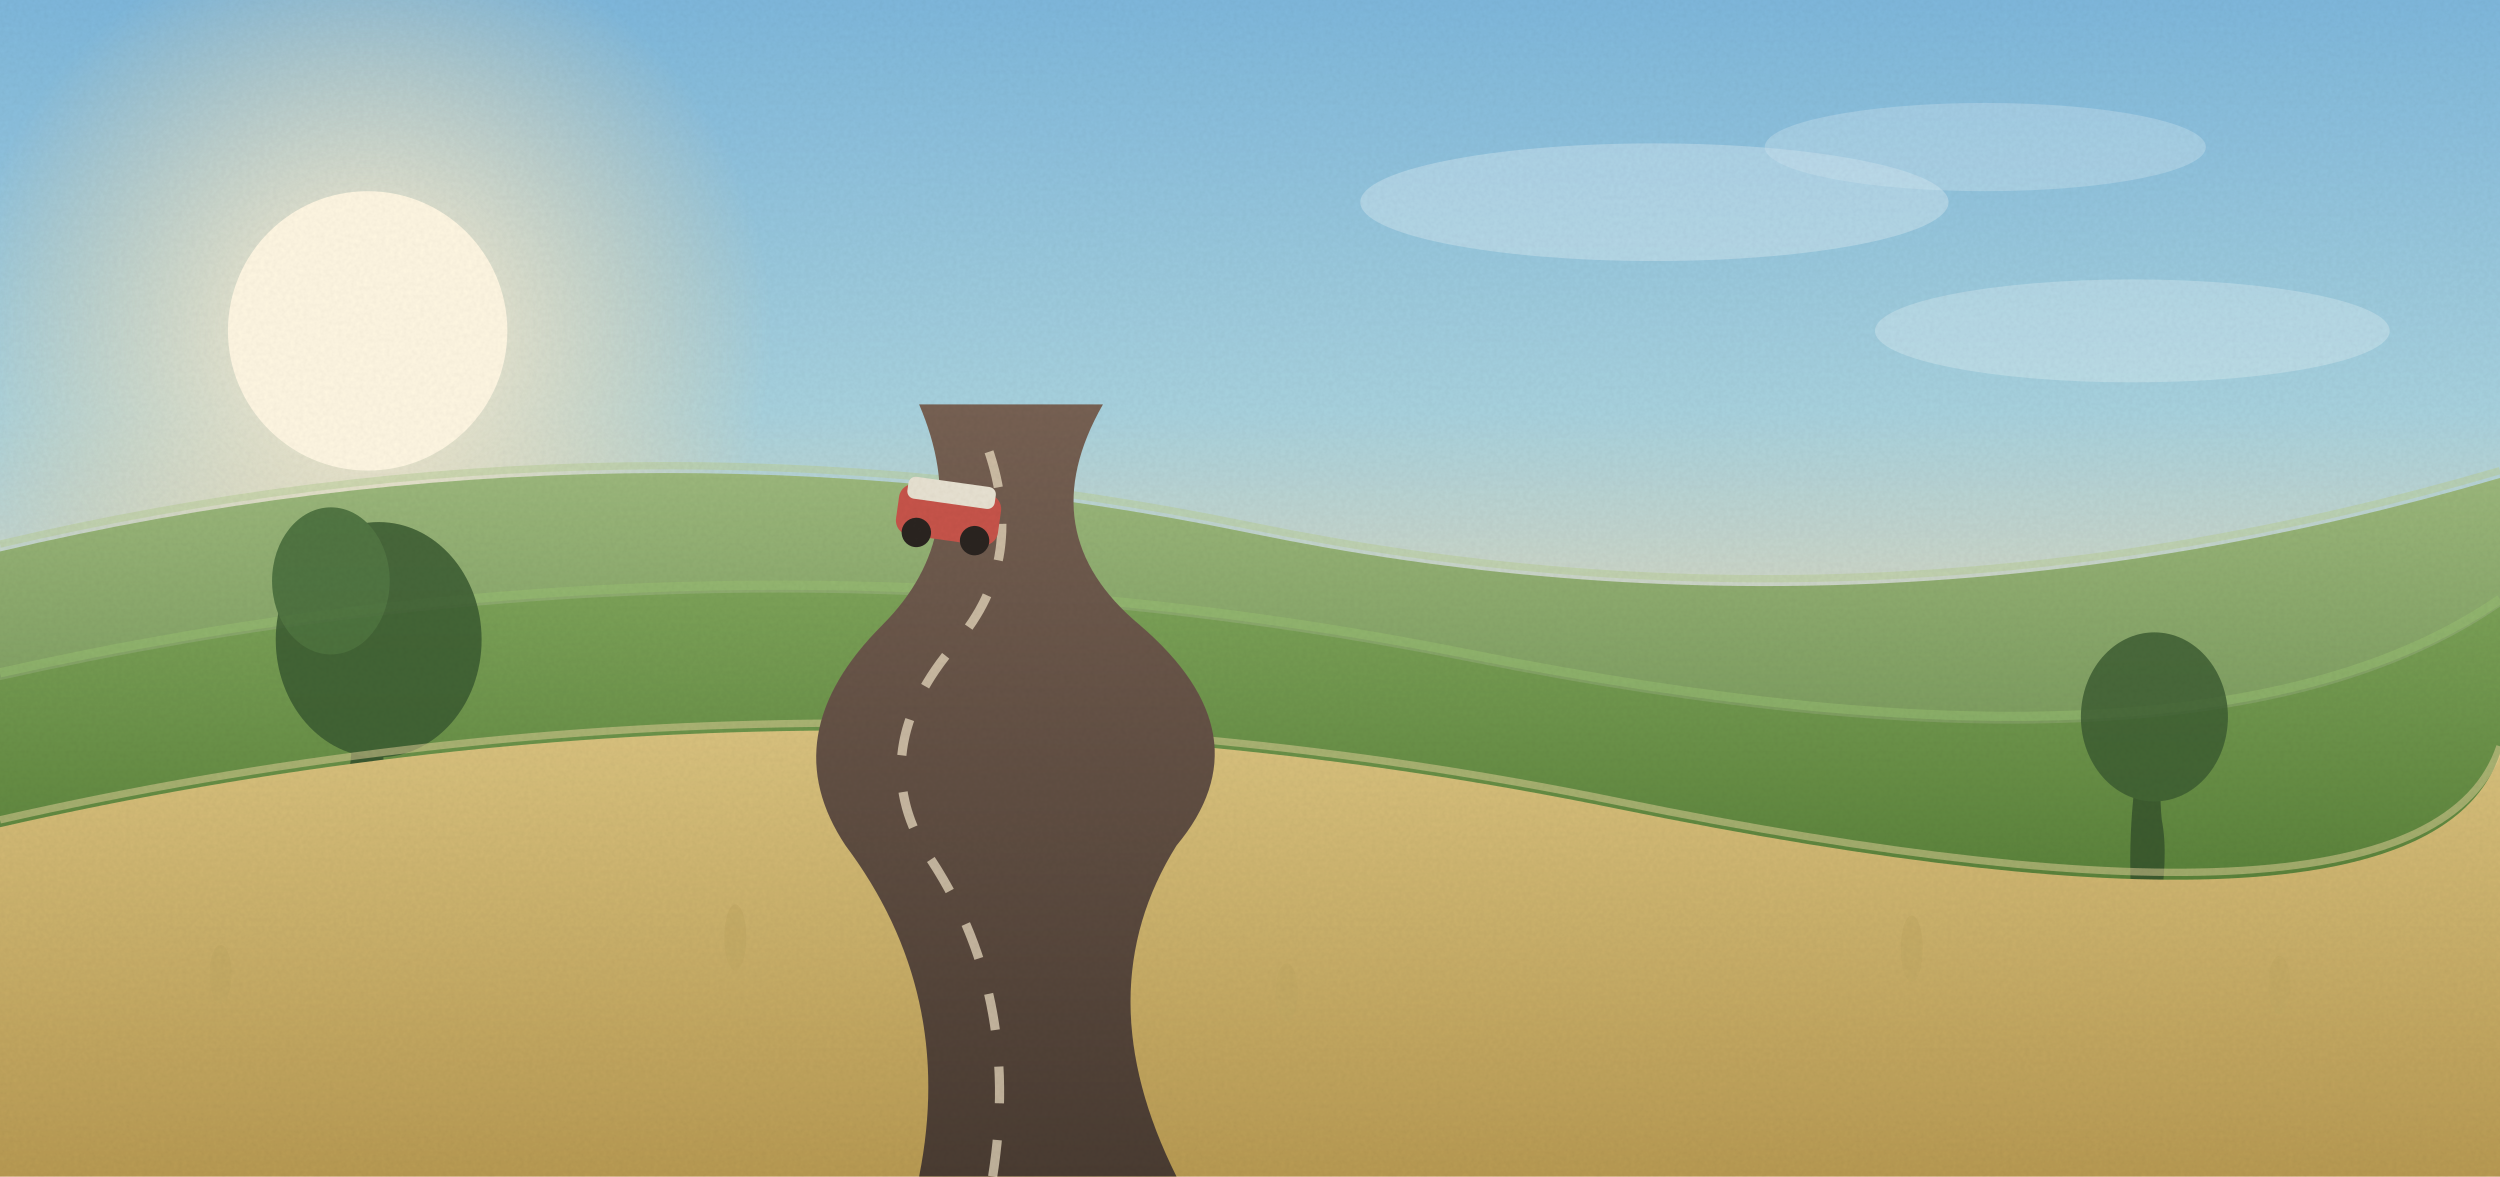
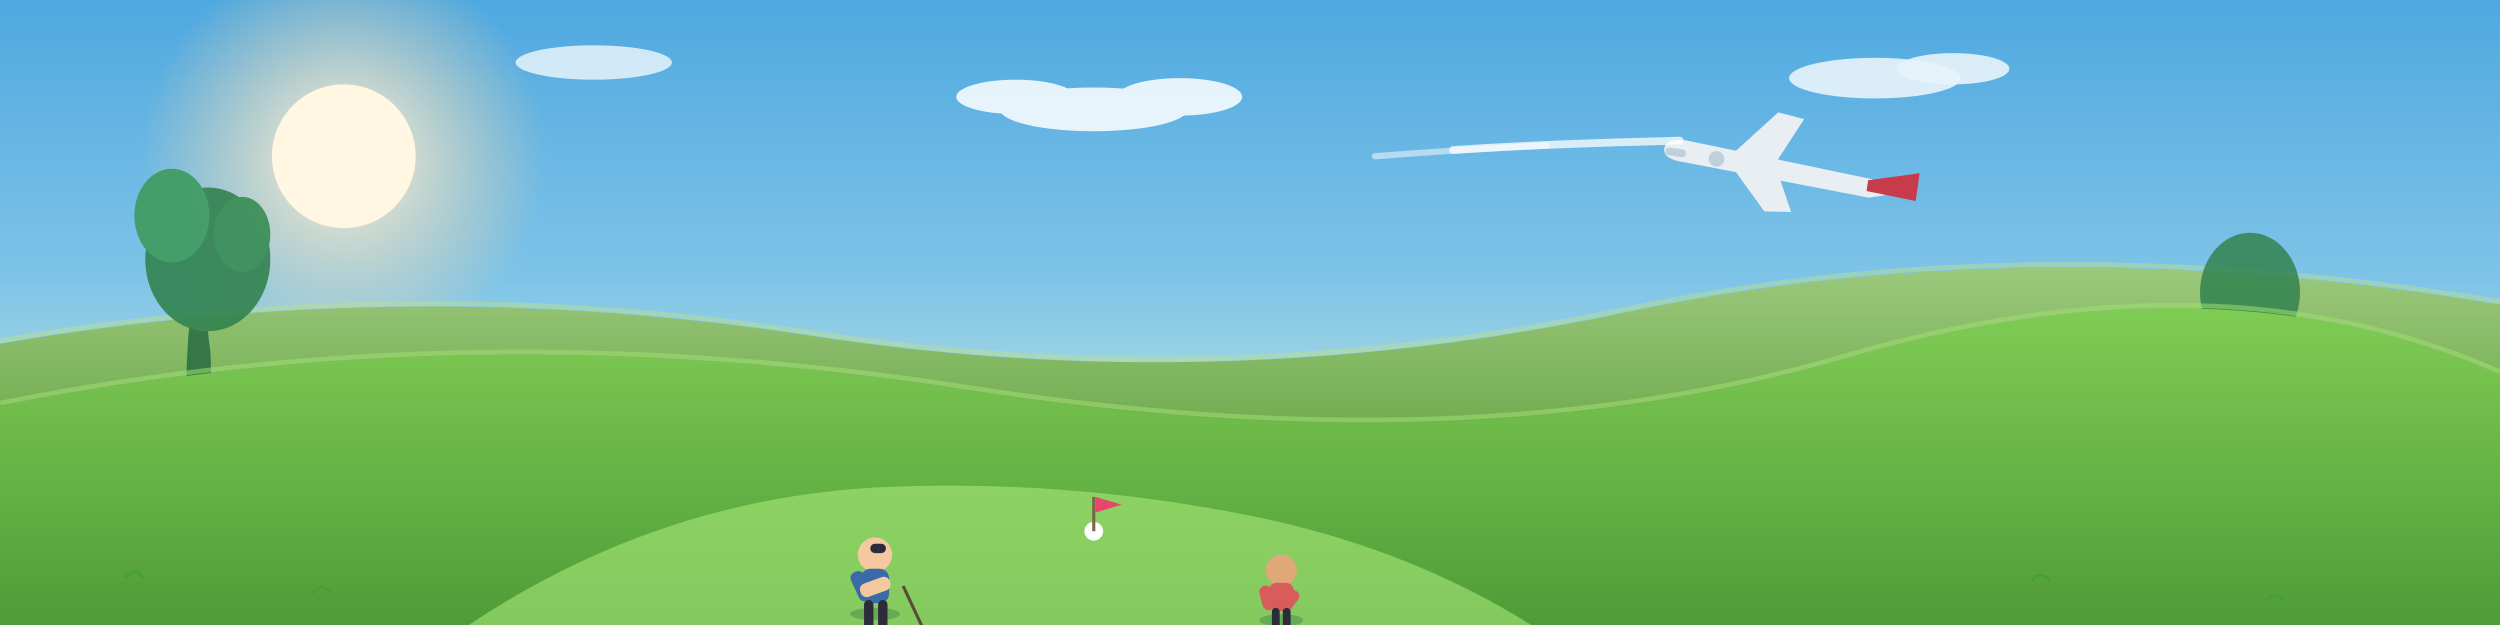
- <svg xmlns="http://www.w3.org/2000/svg" width="680" height="320" viewBox="0 0 680 320">
+ <svg xmlns="http://www.w3.org/2000/svg" width="1600" height="400" viewBox="0 0 1600 400">
  <defs>
-     <linearGradient id="isky" x1="0" y1="0" x2="0" y2="1">
-       <stop offset="0%" stop-color="#7FB8DC" />
-       <stop offset="35%" stop-color="#A8D2DE" />
-       <stop offset="65%" stop-color="#F2D9B0" />
-       <stop offset="100%" stop-color="#F2B98E" />
+     <linearGradient id="isky2" x1="0" y1="0" x2="0" y2="1">
+       <stop offset="0%" stop-color="#4FA8E0" />
+       <stop offset="45%" stop-color="#7FC4E8" />
+       <stop offset="75%" stop-color="#BCE4DC" />
+       <stop offset="100%" stop-color="#F2DDA8" />
    </linearGradient>
-     <radialGradient id="isun" cx="50%" cy="50%" r="50%">
+     <radialGradient id="isun2" cx="50%" cy="50%" r="50%">
      <stop offset="0%" stop-color="#FFF4DC" stop-opacity="1" />
      <stop offset="100%" stop-color="#FFD79A" stop-opacity="0" />
    </radialGradient>
-     <linearGradient id="ihillFar" x1="0" y1="0" x2="0" y2="1">
-       <stop offset="0%" stop-color="#9CB87C" />
-       <stop offset="100%" stop-color="#7C9C5E" />
+     <linearGradient id="ihillFar2" x1="0" y1="0" x2="0" y2="1">
+       <stop offset="0%" stop-color="#9CC87C" />
+       <stop offset="100%" stop-color="#6FAA4E" />
    </linearGradient>
-     <linearGradient id="ihillMid" x1="0" y1="0" x2="0" y2="1">
-       <stop offset="0%" stop-color="#7CA258" />
-       <stop offset="100%" stop-color="#588038" />
+     <linearGradient id="ihillNear2" x1="0" y1="0" x2="0" y2="1">
+       <stop offset="0%" stop-color="#7FCC54" />
+       <stop offset="100%" stop-color="#4F9C38" />
    </linearGradient>
-     <linearGradient id="ihillNear" x1="0" y1="0" x2="0" y2="1">
-       <stop offset="0%" stop-color="#D9C27E" />
-       <stop offset="100%" stop-color="#B89A52" />
-     </linearGradient>
-     <linearGradient id="iroad" x1="0" y1="0" x2="0" y2="1">
-       <stop offset="0%" stop-color="#776153" />
-       <stop offset="100%" stop-color="#4A3C32" />
-     </linearGradient>
-     <filter id="igrain">
-       <feTurbulence type="fractalNoise" baseFrequency="0.85" numOctaves="2" stitchTiles="stitch" result="noise" />
-       <feColorMatrix in="noise" type="matrix" values="0 0 0 0 0  0 0 0 0 0  0 0 0 0 0  0 0 0 0.045 0" />
-     </filter>
  </defs>
-   <rect x="0" y="0" width="680" height="320" fill="url(#isky)" />
-   <circle cx="100" cy="90" r="110" fill="url(#isun)" />
-   <circle cx="100" cy="90" r="38" fill="#FFF7E2" />
-   <g opacity="0.55">
-     <ellipse cx="450" cy="55" rx="80" ry="16" fill="#FFFFFF" opacity="0.5" />
-     <ellipse cx="540" cy="40" rx="60" ry="12" fill="#FFFFFF" opacity="0.4" />
-     <ellipse cx="580" cy="90" rx="70" ry="14" fill="#FFFFFF" opacity="0.45" />
+   <rect x="0" y="0" width="1600" height="400" fill="url(#isky2)" />
+   <circle cx="220" cy="100" r="130" fill="url(#isun2)" />
+   <circle cx="220" cy="100" r="46" fill="#FFF7E2" />
+   <g opacity="0.85">
+     <ellipse cx="700" cy="70" rx="60" ry="14" fill="#FFFFFF" />
+     <ellipse cx="755" cy="62" rx="40" ry="12" fill="#FFFFFF" />
+     <ellipse cx="650" cy="62" rx="38" ry="11" fill="#FFFFFF" />
+     <ellipse cx="1200" cy="50" rx="55" ry="13" fill="#FFFFFF" opacity="0.9" />
+     <ellipse cx="1250" cy="44" rx="36" ry="10" fill="#FFFFFF" opacity="0.9" />
+     <ellipse cx="380" cy="40" rx="50" ry="11" fill="#FFFFFF" opacity="0.85" />
  </g>
-   <path d="M0 150 Q170 110 340 145 T680 130 L680 200 L0 200 Z" fill="url(#ihillFar)" />
-   <path d="M0 148 Q170 108 340 143 T680 128" fill="none" stroke="#B8CE96" stroke-width="2" opacity="0.5" />
-   <path d="M0 185 Q200 140 400 180 T680 165 L680 245 L0 245 Z" fill="url(#ihillMid)" />
-   <path d="M0 183 Q200 138 400 178 T680 163" fill="none" stroke="#9AC470" stroke-width="2.5" opacity="0.45" />
+   <g transform="translate(1080,90) rotate(8)">
+     <path d="M0 0 L120 8 L140 14 L120 20 L0 14 Q-14 14 -14 7 Q-14 0 0 0 Z" fill="#E8EEF2" />
+     <path d="M30 4 L55 -26 L72 -24 L58 6 Z" fill="#E8EEF2" />
+     <path d="M30 12 L55 38 L72 36 L58 8 Z" fill="#E8EEF2" />
+     <path d="M118 9 L150 0 L150 18 L118 16 Z" fill="#C73B4A" />
+     <circle cx="20" cy="9" r="5" fill="#BFD0DC" />
+     <rect x="-13" y="6" width="13" height="5" rx="2" fill="#BFD0DC" />
+   </g>
+   <path d="M930 96 Q990 92 1075 90" stroke="#FFFFFF" stroke-width="5" stroke-linecap="round" opacity="0.75" fill="none" />
+   <path d="M880 100 Q930 96 990 93" stroke="#FFFFFF" stroke-width="4" stroke-linecap="round" opacity="0.5" fill="none" />
+   <path d="M0 220 Q260 175 520 215 T1040 200 T1600 195 L1600 280 L0 280 Z" fill="url(#ihillFar2)" />
+   <path d="M0 218 Q260 173 520 213 T1040 198 T1600 193" fill="none" stroke="#B8E090" stroke-width="3" opacity="0.5" />
+   <g opacity="0.9">
+     <path d="M120 280 Q117 220 126 175 Q129 160 137 168 Q142 178 136 190 Q131 200 134 220 Q137 240 131 280 Z" fill="#2C7044" />
+     <ellipse cx="133" cy="166" rx="40" ry="46" fill="#33824F" />
+     <ellipse cx="110" cy="138" rx="24" ry="30" fill="#3D9A5C" />
+     <ellipse cx="155" cy="150" rx="18" ry="24" fill="#368C53" />
+   </g>
  <g opacity="0.85">
-     <path d="M95 245 Q93 210 99 182 Q101 172 107 178 Q110 184 106 192 Q103 200 105 213 Q107 225 103 245 Z" fill="#33502B" />
-     <ellipse cx="103" cy="174" rx="28" ry="32" fill="#3A5A30" />
-     <ellipse cx="90" cy="158" rx="16" ry="20" fill="#456B3A" />
+     <path d="M1430 290 Q1427 235 1434 195 Q1437 182 1444 189 Q1448 197 1443 207 Q1440 215 1442 230 Q1444 245 1439 290 Z" fill="#2C7044" />
+     <ellipse cx="1440" cy="187" rx="32" ry="38" fill="#33824F" />
  </g>
-   <g opacity="0.8">
-     <path d="M580 250 Q578 222 583 200 Q585 192 590 197 Q592 202 589 208 Q587 213 588 223 Q590 233 587 250 Z" fill="#33502B" />
-     <ellipse cx="586" cy="195" rx="20" ry="23" fill="#3A5A30" />
+   <path d="M0 260 Q300 200 620 250 T1180 230 T1600 240 L1600 400 L0 400 Z" fill="url(#ihillNear2)" />
+   <path d="M0 258 Q300 198 620 248 T1180 228 T1600 238" fill="none" stroke="#9FE070" stroke-width="3" opacity="0.55" />
+   <path d="M300 400 Q420 320 560 312 Q680 306 800 330 Q900 350 980 400 Z" fill="#A8E878" opacity="0.6" />
+   <circle cx="700" cy="340" r="6" fill="#FFFFFF" />
+   <rect x="699" y="318" width="2" height="22" fill="#7A6648" />
+   <path d="M701 318 L718 323 L701 328 Z" fill="#E8466B" />
+   <g transform="translate(560,355)">
+     <ellipse cx="0" cy="38" rx="16" ry="4" fill="#1C5E38" opacity="0.3" />
+     <circle cx="0" cy="0" r="11" fill="#F4C9A0" />
+     <rect x="-9" y="9" width="18" height="22" rx="6" fill="#3A6BA8" />
+     <rect x="-17" y="13" width="9" height="20" rx="4" fill="#3A6BA8" transform="rotate(-25 -17 13)" />
+     <rect x="8" y="13" width="9" height="20" rx="4" fill="#F4C9A0" transform="rotate(70 8 13)" />
+     <rect x="-7" y="29" width="6" height="20" rx="3" fill="#2C2C3A" />
+     <rect x="2" y="29" width="6" height="20" rx="3" fill="#2C2C3A" />
+     <rect x="-3" y="-7" width="10" height="6" rx="3" fill="#2C2C3A" />
+     <line x1="18" y1="20" x2="32" y2="50" stroke="#5C4A38" stroke-width="2" />
  </g>
-   <path d="M0 225 Q220 175 440 220 T680 205 L680 320 L0 320 Z" fill="url(#ihillNear)" />
-   <path d="M0 223 Q220 173 440 218 T680 203" fill="none" stroke="#E8D49C" stroke-width="2" opacity="0.5" />
-   <g opacity="0.6" fill="#C2A862">
-     <ellipse cx="60" cy="265" rx="3" ry="8" />
-     <ellipse cx="200" cy="255" rx="3" ry="9" />
-     <ellipse cx="350" cy="270" rx="3" ry="8" />
-     <ellipse cx="520" cy="258" rx="3" ry="9" />
-     <ellipse cx="620" cy="268" rx="3" ry="8" />
+   <g transform="translate(820,365)">
+     <ellipse cx="0" cy="32" rx="14" ry="4" fill="#1C5E38" opacity="0.3" />
+     <circle cx="0" cy="0" r="10" fill="#E0A878" />
+     <rect x="-8" y="8" width="16" height="18" rx="5" fill="#D85C5C" />
+     <rect x="-15" y="11" width="8" height="16" rx="4" fill="#D85C5C" transform="rotate(-15 -15 11)" />
+     <rect x="7" y="11" width="8" height="16" rx="4" fill="#D85C5C" transform="rotate(40 7 11)" />
+     <rect x="-6" y="24" width="5" height="16" rx="2.5" fill="#2C2C3A" />
+     <rect x="1" y="24" width="5" height="16" rx="2.5" fill="#2C2C3A" />
  </g>
-   <path d="M250 320 Q260 270 230 230 Q210 200 240 170 Q265 145 250 110 L300 110 Q280 145 310 170 Q345 200 320 230 Q295 270 320 320 Z" fill="url(#iroad)" />
-   <path d="M270 320 Q278 270 252 232 Q235 204 260 175 Q280 152 268 120" fill="none" stroke="#F2E4C8" stroke-width="2.5" stroke-dasharray="10 10" opacity="0.7" />
-   <g transform="translate(258,140) rotate(8)">
-     <rect x="-14" y="-7" width="28" height="14" rx="4" fill="#C7544A" />
-     <rect x="-12" y="-9" width="24" height="6" rx="2" fill="#E8E2D2" />
-     <circle cx="-8" cy="6" r="4" fill="#2A2420" />
-     <circle cx="8" cy="6" r="4" fill="#2A2420" />
+   <g opacity="0.7" stroke="#3E9E2E" stroke-width="1.5" fill="none">
+     <path d="M80 370 Q86 362 92 370" />
+     <path d="M200 380 Q206 372 212 380" />
+     <path d="M1300 372 Q1306 364 1312 372" />
+     <path d="M1450 385 Q1456 377 1462 385" />
  </g>
-   <rect x="0" y="0" width="680" height="320" filter="url(#igrain)" />
</svg>
